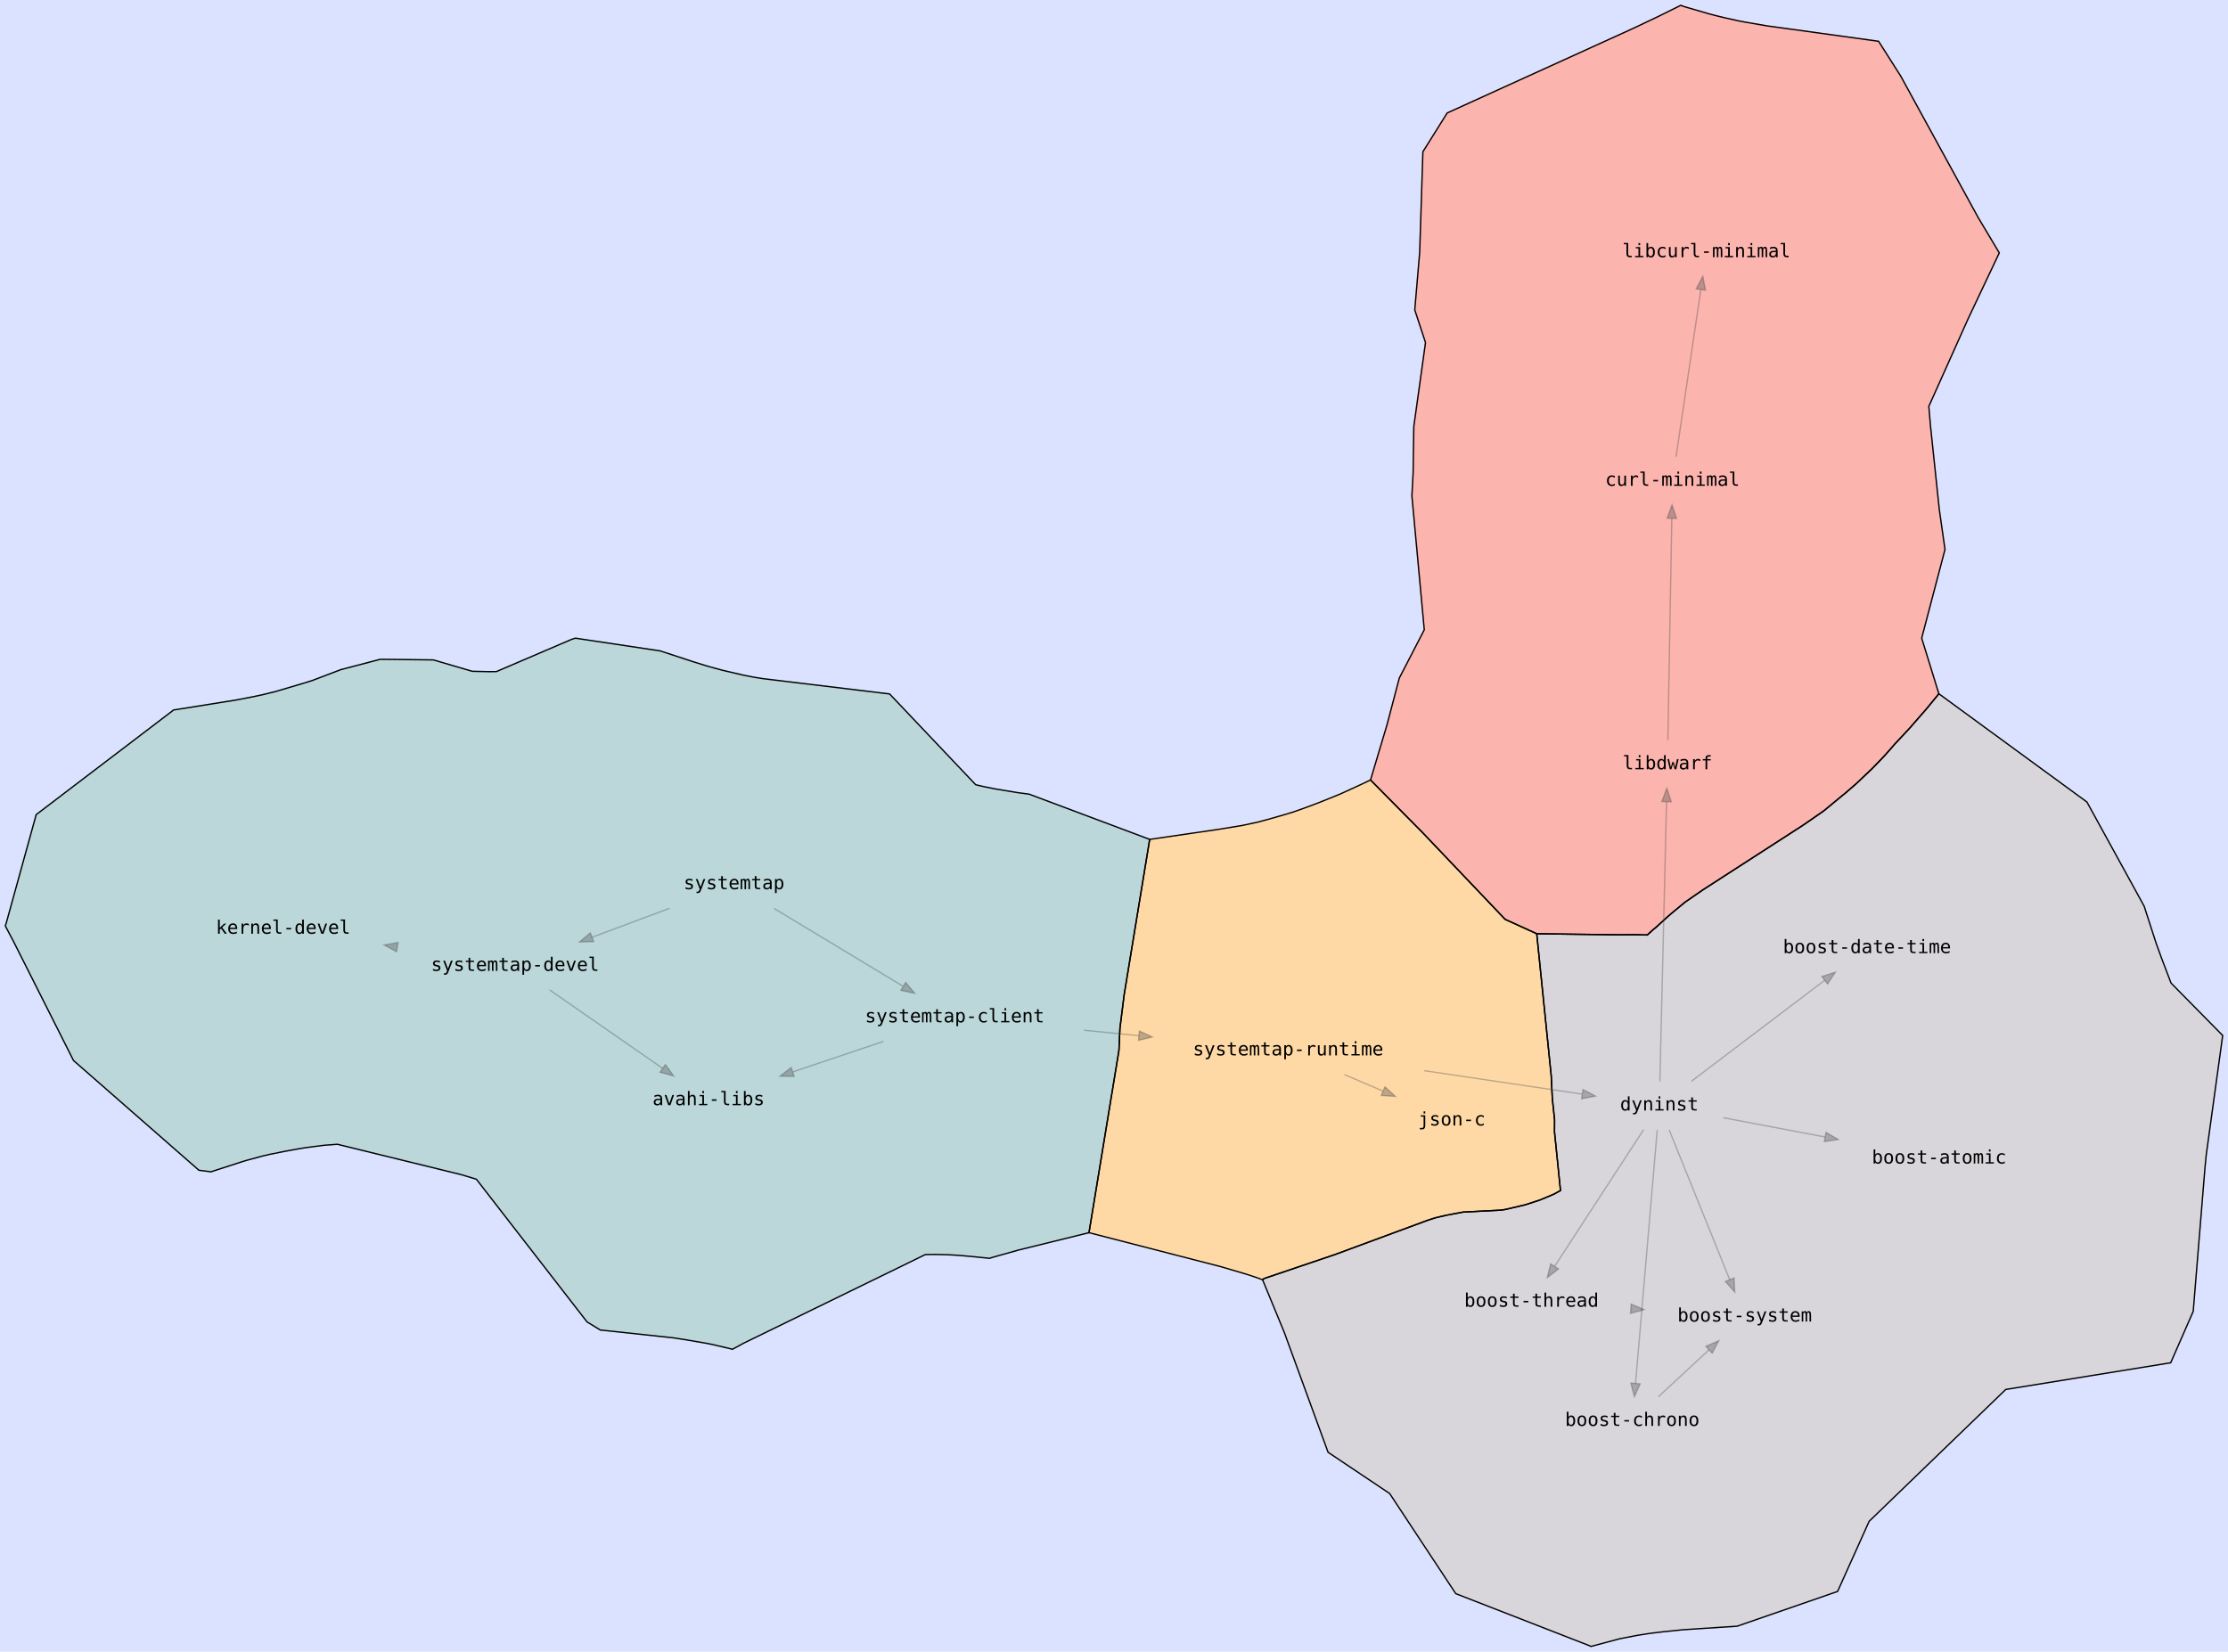
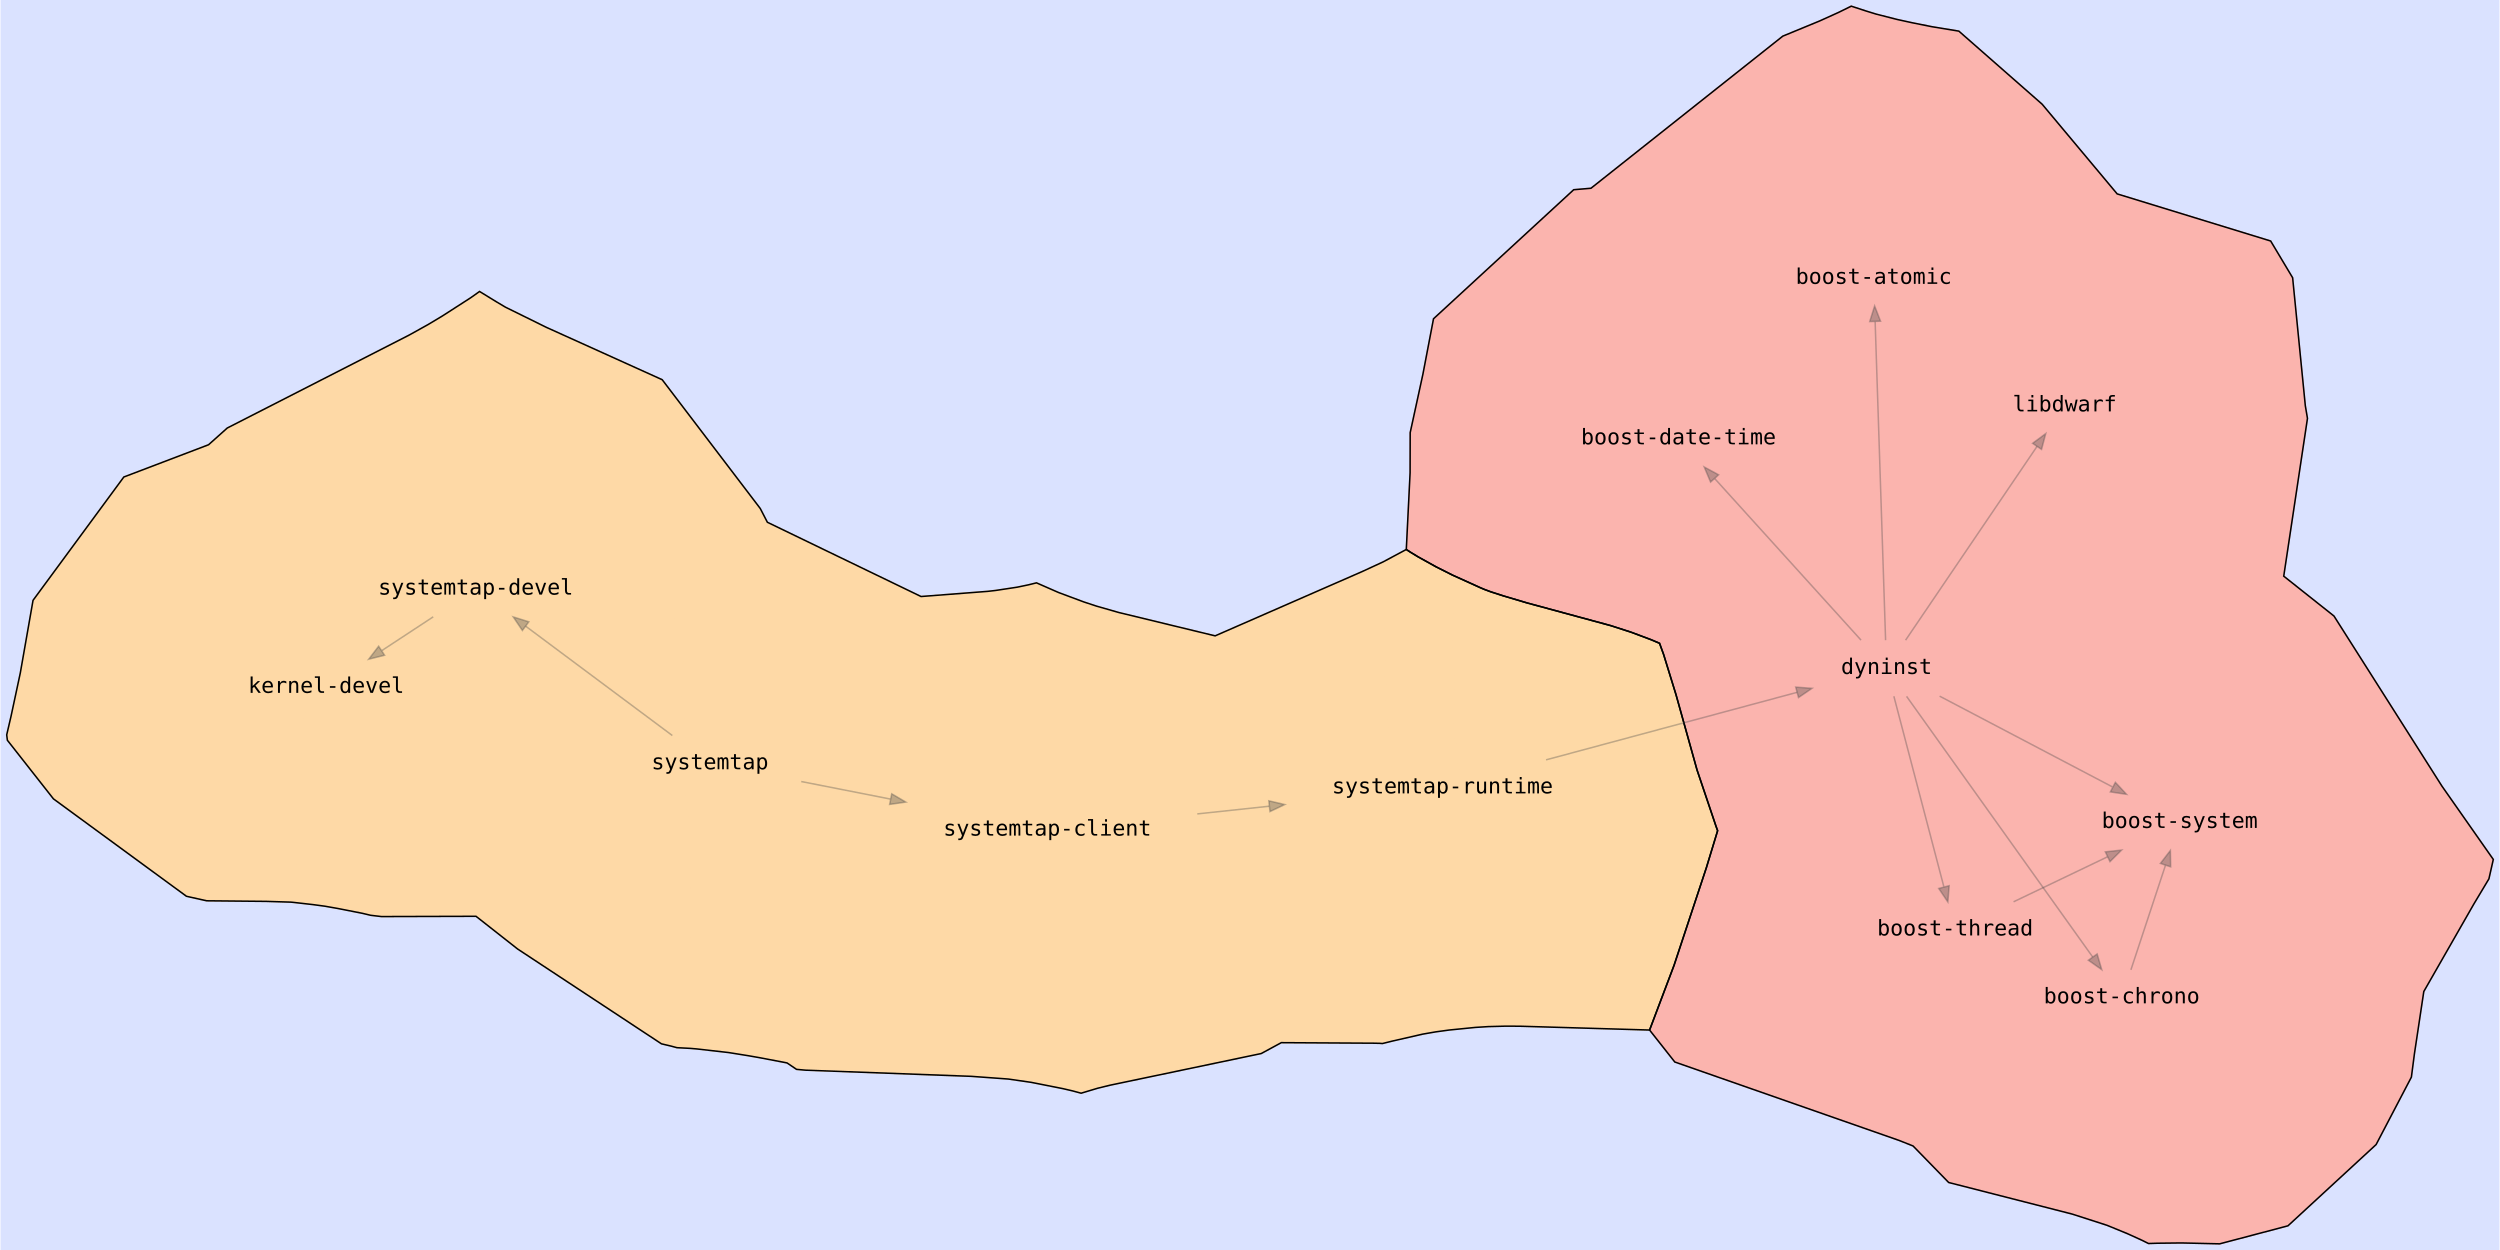
- <svg xmlns="http://www.w3.org/2000/svg" width="1675pt" height="1242pt" viewBox="0.00 0.00 1675.36 1242.24">
-   <g id="graph0" class="graph" transform="scale(1 1) rotate(0) translate(137.53 1086.692)">
-     <polygon fill="#dae2ff" stroke="transparent" points="-137.53,155.546 -137.53,-1086.692 1537.832,-1086.692 1537.832,155.546 -137.53,155.546" />
-     <polygon fill="#d8d6da" stroke="#d8d6da" points="1495.002,-347.349 1488.074,-365.507 1483.697,-377.591 1474.782,-405.177 1431.744,-483.519 1320.41,-564.924 1310.95,-553.385 1298.013,-538.578 1296.249,-412.282 1296.249,-412.282 1298.013,-538.578 1287.013,-526.829 1283.695,-522.974 1279.984,-518.824 1277.402,-516.049 1270.106,-508.517 1258.169,-497.199 1258.307,-419.293 1261.457,-377.175 1266.037,-378.497 1266.037,-378.497 1261.457,-377.175 1258.307,-419.293 1258.169,-497.199 1249.371,-489.606 1247.821,-488.399 1233.776,-476.79 1218.346,-466.112 1142.756,-417.313 1130.104,-408.568 1129.391,-408.045 1119.342,-399.746 1115.64,-396.523 1107.966,-389.489 1105.614,-387.554 1101.149,-383.516 1105.021,-379.038 1108.688,-374.991 1108.021,-311.291 1110.384,-260.028 1115.356,-258.54 1119.33,-254.897 1116.433,-252.424 1116.433,-252.424 1119.33,-254.897 1115.356,-258.54 1110.384,-260.028 1108.021,-311.291 1108.688,-374.991 1105.021,-379.038 1101.149,-383.516 1097.168,-383.57 1092.071,-383.755 1079.23,-383.638 1018.025,-384.453 1028.917,-277.677 1029.744,-260.629 1031.449,-244.361 1031.391,-235.431 1035.888,-191.341 1031.735,-189.035 1031.124,-188.725 1029.623,-188.032 1020.346,-184.167 1009.454,-180.616 1011.544,-112.202 1016.48,-112.202 1016.48,-112.202 1011.544,-112.202 1009.454,-180.616 1009.259,-180.561 994.374,-177.063 990.871,-176.562 976.227,-175.792 975.917,-175.79 962.511,-175.087 949.779,-172.682 941.782,-170.811 935.989,-168.933 866.51,-143.255 812.944,-125.116 812.566,-124.791 811.889,-124.189 828.192,-84.631 861.119,5.508 861.249,5.62 907.428,36.554 971.942,-18 1029.487,-18 1031.96,-18.316 1031.96,-18.316 1029.487,-18 971.942,-18 907.428,36.554 957.145,111.861 1057.274,150.847 1058.831,151.546 1080.544,145.759 1093.728,143.212 1103.279,141.715 1113.136,140.53 1128.416,138.972 1125.075,59.411 1125.075,59.411 1128.416,138.972 1168.717,136.342 1244.257,110.206 1267.998,57.427 1370.701,-41.709 1494.736,-61.781 1511.678,-100.44 1520.561,-209.013 1521.512,-218.474 1383.789,-218.344 1355.502,-221.602 1350.748,-218 1346.632,-266.934 1344.455,-215.153 1344.33,-215.116 1339.668,-215.116 1338.719,-215.396 1335.049,-215.396 1330.221,-259.634 1328.354,-216.831 1329.72,-215.162 1329.621,-215.045 1329.621,-215.045 1329.72,-215.162 1328.354,-216.831 1323.399,-219.78 1317.885,-219.78 1312.235,-216.38 1311.215,-215.178 1307.911,-215.178 1301.622,-288.712 1300.93,-271.318 1301.907,-214.974 1301.822,-214.948 1301.049,-116.394 1304.443,-113.274 1237.873,-103.237 1209.347,-102.404 1204.527,-98.01 1203.715,-96.46 1198.521,-96.46 1198.237,-96.547 1193.648,-96.547 1191.424,-145.504 1187.056,-96.381 1183.88,-96.381 1183.787,-96.409 1183.577,-96.656 1176.713,-100.99 1171.733,-100.99 1166.481,-97.839 1166.481,-97.839 1171.733,-100.99 1176.713,-100.99 1183.577,-96.656 1183.787,-96.409 1183.88,-96.381 1187.056,-96.381 1191.424,-145.504 1193.648,-96.547 1198.237,-96.547 1198.521,-96.46 1203.715,-96.46 1204.527,-98.01 1209.347,-102.404 1237.873,-103.237 1304.443,-113.274 1301.049,-116.394 1301.822,-214.948 1301.907,-214.974 1300.93,-271.318 1301.622,-288.712 1307.911,-215.178 1311.215,-215.178 1312.235,-216.38 1317.885,-219.78 1323.399,-219.78 1328.354,-216.831 1330.221,-259.634 1335.049,-215.396 1338.719,-215.396 1339.668,-215.116 1344.33,-215.116 1344.455,-215.153 1346.632,-266.934 1350.748,-218 1355.502,-221.602 1383.789,-218.344 1521.512,-218.474 1533.832,-307.928 1495.002,-347.349 1495.002,-347.349" />
-     <polygon fill="#fbb4ae" stroke="#fbb4ae" points="1190.977,-1067.281 1186.885,-941.255 1186.885,-941.255 1190.977,-1067.281 1275.085,-1055.653 1291.749,-1029.45 1350.041,-922.967 1365.846,-896.53 1342.495,-847.142 1312.849,-781.064 1314.096,-766.546 1320.733,-703.561 1325.03,-673.486 1307.495,-606.768 1320.41,-564.924 1310.95,-553.385 1298.013,-538.578 1287.013,-526.829 1283.695,-522.974 1279.984,-518.824 1277.402,-516.049 1270.106,-508.517 1258.169,-497.199 1249.371,-489.606 1247.821,-488.399 1233.776,-476.79 1218.346,-466.112 1142.756,-417.313 1130.104,-408.568 1129.391,-408.045 1119.342,-399.746 1115.64,-396.523 1107.966,-389.489 1105.614,-387.554 1101.149,-383.516 1097.168,-383.57 1092.071,-383.755 1079.23,-383.638 1018.025,-384.453 994.267,-395.267 932.243,-460.448 893.044,-500.09 905.389,-541.422 915.816,-539.907 1092.036,-517.436 1097.358,-511.988 1097.713,-511.988 1098.312,-511.807 1102.125,-511.807 1102.133,-511.81 1107.31,-511.81 1108.906,-513.77 1113.223,-516.269 1113.223,-516.269 1108.906,-513.77 1107.31,-511.81 1102.133,-511.81 1102.125,-511.807 1098.312,-511.807 1097.713,-511.988 1097.358,-511.988 1092.036,-517.436 915.816,-539.907 905.389,-541.422 914.697,-576.77 933.466,-613.04 924.239,-712.903 924.155,-713.653 925.081,-731.122 925.598,-765.933 934.394,-829.051 926.322,-853.609 930.013,-896.96 932.439,-972.576 950.703,-1001.746 1090.963,-1065.539 1108.85,-1074.039 1125.644,-1082.351 1126.307,-1082.692 1127.571,-1082.218 1128.709,-1081.811 1130.377,-1081.299 1148.045,-1076.165 1153.959,-1074.647 1159.726,-1073.264 1169.873,-1071.001 1174.899,-1070.051 1190.977,-1067.281 1190.977,-1067.281" />
-     <polygon fill="#bbd7d9" stroke="#bbd7d9" points="-82.265,-289.121 -127.237,-378.392 -133.53,-390.339 -132.674,-393.06 26.358,-391.258 40.243,-394.567 46.454,-390.236 47.695,-388.369 51.049,-388.369 51.496,-388.234 55.695,-388.234 59.204,-424.503 62.798,-388.257 66.224,-388.257 66.583,-388.68 72.826,-392.55 78.633,-392.55 83.163,-389.973 84.715,-388.164 87.92,-388.164 87.993,-388.186 93.019,-440.159 97.332,-566.209 101.165,-436.306 99.284,-388.113 99.284,-388.113 101.165,-436.306 97.332,-566.209 93.019,-440.159 87.993,-388.186 87.92,-388.164 84.715,-388.164 83.163,-389.973 78.633,-392.55 72.826,-392.55 66.583,-388.68 66.224,-388.257 62.798,-388.257 59.204,-424.503 55.695,-388.234 51.496,-388.234 51.049,-388.369 47.695,-388.369 46.454,-390.236 40.243,-394.567 26.358,-391.258 -132.674,-393.06 -110.325,-474.026 -6.974,-552.736 39.916,-560.217 53.198,-562.789 59.037,-564.019 69.477,-566.571 90.672,-572.839 97.352,-574.927 116.994,-582.398 118.579,-583.028 148.428,-590.851 188.324,-590.402 217.583,-581.83 217.908,-581.819 229.719,-581.571 235.707,-581.596 292.179,-605.799 295.154,-606.741 358.871,-597.18 384.042,-588.917 392.999,-586.144 396.115,-585.239 405.75,-582.619 421.163,-579.009 429.717,-577.33 436.125,-576.314 531.42,-564.79 596.157,-496.51 601.864,-495.174 611.14,-493.321 611.166,-490.527 615.556,-321.69 615.556,-321.69 611.166,-490.527 611.14,-493.321 627.999,-490.529 636.294,-489.44 726.987,-455.413 707.78,-338.516 704.613,-313.244 703.861,-296.66 681.346,-159.624 628.434,-146.582 608.294,-140.919 606.632,-140.337 592.543,-141.77 583.562,-142.54 580.966,-142.721 574.761,-143.055 565.6,-143.257 561.44,-143.216 558.217,-143.133 421.408,-76.388 413.255,-71.932 410.129,-72.718 398.625,-75.427 393.732,-76.421 378.256,-79.073 368.798,-80.541 313.868,-86.418 303.874,-92.536 220.69,-199.816 228.763,-211.264 233.173,-217.034 241.253,-227.181 242.526,-228.711 253.242,-241.03 265.615,-253.319 365.651,-253.217 370.289,-257.558 371.102,-257.821 372.853,-259.194 377.143,-259.194 377.424,-259.109 381.753,-259.109 382.078,-259.013 386.043,-259.013 387.804,-261.129 392.512,-263.833 397.495,-263.833 403.901,-259.856 404.527,-259.11 408.621,-259.11 408.743,-259.146 413.224,-259.146 418.45,-203.529 419.593,-258.942 424.904,-253.494 500.672,-246.196 533.248,-191.57 536.297,-282.229 534.428,-316.15 534.428,-316.15 536.297,-282.229 533.248,-191.57 500.672,-246.196 424.904,-253.494 419.593,-258.942 418.45,-203.529 413.224,-259.146 408.743,-259.146 408.621,-259.11 404.527,-259.11 403.901,-259.856 397.495,-263.833 392.512,-263.833 387.804,-261.129 386.043,-259.013 382.078,-259.013 381.753,-259.109 377.424,-259.109 377.143,-259.194 372.853,-259.194 371.201,-261.882 365.62,-265.669 352.406,-262.214 274.222,-262.175 282.892,-270.945 286.569,-274.425 287.344,-359.579 286.422,-360.406 286.489,-360.519 291.761,-420.491 293.45,-467.96 313.77,-438.323 387.645,-427.163 391.409,-423.299 392.94,-422.692 394.121,-421.7 398.45,-421.7 398.53,-421.676 402.977,-421.676 403.656,-421.472 405.464,-421.472 409.554,-425.236 414.152,-426.574 414.152,-426.574 409.554,-425.236 405.464,-421.472 403.656,-421.472 402.977,-421.676 398.53,-421.676 398.45,-421.7 394.121,-421.7 392.94,-422.692 391.409,-423.299 387.645,-427.163 313.77,-438.323 293.45,-467.96 291.761,-420.491 286.489,-360.519 286.422,-360.406 287.344,-359.579 286.569,-274.425 282.892,-270.945 281.805,-360.211 276.98,-360.211 276.953,-360.203 276.953,-360.203 276.98,-360.211 281.805,-360.211 282.892,-270.945 274.222,-262.175 352.406,-262.214 365.62,-265.669 371.201,-261.882 372.853,-259.194 371.102,-257.821 370.289,-257.558 365.651,-253.217 265.615,-253.319 253.242,-241.03 242.526,-228.711 241.253,-227.181 238.94,-360.063 240.901,-360.063 244.536,-356.828 249.468,-355.38 249.468,-355.38 244.536,-356.828 240.901,-360.063 238.94,-360.063 241.253,-227.181 233.173,-217.034 228.763,-211.264 220.69,-199.816 209.297,-203.275 116.162,-226.121 106.082,-225.35 92.446,-223.583 86.595,-222.618 76.241,-220.726 65.264,-218.526 59.731,-217.223 47.726,-213.971 43.918,-212.806 21.097,-205.413 12.034,-206.585 -82.265,-289.121 -82.265,-289.121" />
-     <polygon fill="#fed9a6" stroke="#fed9a6" points="1035.888,-191.341 1031.391,-235.431 1031.449,-244.361 1029.744,-260.629 1028.917,-277.677 1018.025,-384.453 994.267,-395.267 975.211,-361.486 971.457,-280.076 966.265,-244.291 963.385,-244.291 962.437,-243.135 962.437,-243.135 963.385,-244.291 966.265,-244.291 971.457,-280.076 975.211,-361.486 994.267,-395.267 932.243,-460.448 893.044,-500.09 886.983,-497.202 871.481,-490.08 870.382,-489.595 859.129,-485.011 850.013,-481.456 843.74,-479.12 835.04,-476.033 827.586,-473.779 815.422,-470.311 808.344,-468.417 796.461,-465.86 777.641,-462.79 726.987,-455.413 707.78,-338.516 704.613,-313.244 703.861,-296.66 681.346,-159.624 780.735,-133.994 783.815,-234.28 783.815,-234.28 780.735,-133.994 800.229,-128.233 807.533,-125.804 811.705,-124.261 811.889,-124.189 812.566,-124.791 812.944,-125.116 866.51,-143.255 935.989,-168.933 941.782,-170.811 949.779,-172.682 962.511,-175.087 975.917,-175.79 976.227,-175.792 990.871,-176.562 994.374,-177.063 1009.259,-180.561 1009.454,-180.616 1020.346,-184.167 1029.623,-188.032 1031.124,-188.725 1031.735,-189.035 1035.888,-191.341 1035.888,-191.341" />
-     <polyline fill="none" stroke="#000000" points="1103.279,141.715 1113.136,140.53 1128.416,138.972 1168.717,136.342 1244.257,110.206 1267.998,57.427 1370.701,-41.709 1494.736,-61.781 1511.678,-100.44 1520.561,-209.013 1521.512,-218.474 1533.832,-307.928 1495.002,-347.349 1488.074,-365.507 1483.697,-377.591 1474.782,-405.177 1431.744,-483.519 1320.41,-564.924 1310.95,-553.385 1298.013,-538.578 1287.013,-526.829 1283.695,-522.974 1279.984,-518.824 1277.402,-516.049 1270.106,-508.517 1258.169,-497.199 1249.371,-489.606 1247.821,-488.399 1233.776,-476.79 1218.346,-466.112 1142.756,-417.313 1130.104,-408.568 1129.391,-408.045 1119.342,-399.746 1115.64,-396.523 1107.966,-389.489 1105.614,-387.554 1101.149,-383.516 1097.168,-383.57 1092.071,-383.755 1079.23,-383.638 1018.025,-384.453 1028.917,-277.677 1029.744,-260.629 1031.449,-244.361 1031.391,-235.431 1035.888,-191.341 1031.735,-189.035 1031.124,-188.725 1029.623,-188.032 1020.346,-184.167 1009.454,-180.616 1009.259,-180.561 994.374,-177.063 990.871,-176.562 976.227,-175.792 975.917,-175.79 962.511,-175.087 949.779,-172.682 941.782,-170.811 935.989,-168.933 866.51,-143.255 812.944,-125.116 812.566,-124.791 811.889,-124.189 828.192,-84.631 861.119,5.508 861.249,5.62 907.428,36.554 957.145,111.861 1057.274,150.847 1058.831,151.546 1080.544,145.759 1093.728,143.212 1103.279,141.715 " />
-     <polyline fill="none" stroke="#000000" points="934.394,-829.051 925.598,-765.933 925.081,-731.122 924.155,-713.653 924.239,-712.903 933.466,-613.04 914.697,-576.77 905.389,-541.422 893.044,-500.09 932.243,-460.448 994.267,-395.267 1018.025,-384.453 1079.23,-383.638 1092.071,-383.755 1097.168,-383.57 1101.149,-383.516 1105.614,-387.554 1107.966,-389.489 1115.64,-396.523 1119.342,-399.746 1129.391,-408.045 1130.104,-408.568 1142.756,-417.313 1218.346,-466.112 1233.776,-476.79 1247.821,-488.399 1249.371,-489.606 1258.169,-497.199 1270.106,-508.517 1277.402,-516.049 1279.984,-518.824 1283.695,-522.974 1287.013,-526.829 1298.013,-538.578 1310.95,-553.385 1320.41,-564.924 1307.495,-606.768 1325.03,-673.486 1320.733,-703.561 1314.096,-766.546 1312.849,-781.064 1342.495,-847.142 1365.846,-896.53 1350.041,-922.967 1291.749,-1029.45 1275.085,-1055.653 1190.977,-1067.281 1174.899,-1070.051 1169.873,-1071.001 1159.726,-1073.264 1153.959,-1074.647 1148.045,-1076.165 1130.377,-1081.299 1128.709,-1081.811 1127.571,-1082.218 1126.307,-1082.692 1125.644,-1082.351 1108.85,-1074.039 1090.963,-1065.539 950.703,-1001.746 932.439,-972.576 930.013,-896.96 926.322,-853.609 934.394,-829.051 " />
-     <polyline fill="none" stroke="#000000" points="583.562,-142.54 580.966,-142.721 574.761,-143.055 565.6,-143.257 561.44,-143.216 558.217,-143.133 421.408,-76.388 413.255,-71.932 410.129,-72.718 398.625,-75.427 393.732,-76.421 378.256,-79.073 368.798,-80.541 313.868,-86.418 303.874,-92.536 220.69,-199.816 209.297,-203.275 116.162,-226.121 106.082,-225.35 92.446,-223.583 86.595,-222.618 76.241,-220.726 65.264,-218.526 59.731,-217.223 47.726,-213.971 43.918,-212.806 21.097,-205.413 12.034,-206.585 -82.265,-289.121 -127.237,-378.392 -133.53,-390.339 -132.674,-393.06 -110.325,-474.026 -6.974,-552.736 39.916,-560.217 53.198,-562.789 59.037,-564.019 69.477,-566.571 90.672,-572.839 97.352,-574.927 116.994,-582.398 118.579,-583.028 148.428,-590.851 188.324,-590.402 217.583,-581.83 217.908,-581.819 229.719,-581.571 235.707,-581.596 292.179,-605.799 295.154,-606.741 358.871,-597.18 384.042,-588.917 392.999,-586.144 396.115,-585.239 405.75,-582.619 421.163,-579.009 429.717,-577.33 436.125,-576.314 531.42,-564.79 596.157,-496.51 601.864,-495.174 611.14,-493.321 627.999,-490.529 636.294,-489.44 726.987,-455.413 707.78,-338.516 704.613,-313.244 703.861,-296.66 681.346,-159.624 628.434,-146.582 608.294,-140.919 606.632,-140.337 592.543,-141.77 583.562,-142.54 " />
-     <polyline fill="none" stroke="#000000" points="815.422,-470.311 808.344,-468.417 796.461,-465.86 777.641,-462.79 726.987,-455.413 707.78,-338.516 704.613,-313.244 703.861,-296.66 681.346,-159.624 780.735,-133.994 800.229,-128.233 807.533,-125.804 811.705,-124.261 811.889,-124.189 812.566,-124.791 812.944,-125.116 866.51,-143.255 935.989,-168.933 941.782,-170.811 949.779,-172.682 962.511,-175.087 975.917,-175.79 976.227,-175.792 990.871,-176.562 994.374,-177.063 1009.259,-180.561 1009.454,-180.616 1020.346,-184.167 1029.623,-188.032 1031.124,-188.725 1031.735,-189.035 1035.888,-191.341 1031.391,-235.431 1031.449,-244.361 1029.744,-260.629 1028.917,-277.677 1018.025,-384.453 994.267,-395.267 932.243,-460.448 893.044,-500.09 886.983,-497.202 871.481,-490.08 870.382,-489.595 859.129,-485.011 850.013,-481.456 843.74,-479.12 835.04,-476.033 827.586,-473.779 815.422,-470.311 " />
+ <svg xmlns="http://www.w3.org/2000/svg" width="1620pt" height="810pt" viewBox="0.00 0.00 1620.27 810.48">
+   <g id="graph0" class="graph" transform="scale(1 1) rotate(0) translate(135.7421 664.8577)">
+     <polygon fill="#dae2ff" stroke="transparent" points="-135.742,145.625 -135.742,-664.858 1484.529,-664.858 1484.529,145.625 -135.742,145.625" />
+     <polygon fill="#fbb4ae" stroke="#fbb4ae" points="921.421,-254.968 908.217,-259.236 854.043,-273.93 838.692,-278.497 830.528,-281.134 826.273,-282.726 823.688,-283.827 805.571,-292.029 794.998,-297.358 783.845,-303.552 783.072,-304.001 778.371,-306.851 775.739,-308.585 778.2,-358.323 778.264,-384.348 786.515,-422.27 909.769,-385.292 911.441,-383.43 913.69,-382.844 917.416,-405.621 921.559,-380.917 924.709,-380.917 928.558,-424.837 929.437,-500.951 937.405,-492.279 948.418,-480.905 946.325,-435.421 946.955,-383.649 952.297,-385.279 957.28,-383.772 960.197,-434.013 960.139,-470.277 967.174,-464.116 969.121,-425.927 968.096,-380.303 968.096,-380.303 969.121,-425.927 967.174,-464.116 979.505,-454.788 979.505,-454.788 967.174,-464.116 960.139,-470.277 960.197,-434.013 957.28,-383.772 952.297,-385.279 946.955,-383.649 946.325,-435.421 948.418,-480.905 937.405,-492.279 929.437,-500.951 928.558,-424.837 924.709,-380.917 921.559,-380.917 917.416,-405.621 913.69,-382.844 911.441,-383.43 909.769,-385.292 786.515,-422.27 793.387,-458.179 884.272,-541.843 895.477,-542.796 1019.852,-641.425 1043.67,-651.231 1056.027,-656.819 1064.14,-660.816 1064.221,-660.858 1073.424,-657.853 1070.592,-485.902 1075.867,-488.982 1081.611,-488.982 1081.611,-488.982 1075.867,-488.982 1070.592,-485.902 1073.424,-657.853 1080.424,-655.694 1093.979,-652.243 1103.698,-650.118 1102.994,-484.491 1103.121,-484.455 1106.466,-484.455 1108.136,-481.95 1113.673,-478.11 1126.722,-480.377 1179.452,-474.097 1174.681,-469.315 1174.681,-469.315 1179.452,-474.097 1186.643,-480.039 1194.355,-486.935 1194.378,-475.424 1200.273,-406.38 1205.137,-406.38 1210.653,-403.054 1211.822,-401.642 1211.394,-401.144 1204.736,-397.064 1200.252,-397.064 1200.252,-397.064 1204.736,-397.064 1211.394,-401.144 1211.822,-401.642 1210.653,-403.054 1205.137,-406.38 1200.273,-406.38 1194.378,-475.424 1194.355,-486.935 1186.643,-480.039 1179.452,-474.097 1126.722,-480.377 1113.673,-478.11 1108.136,-481.95 1106.466,-484.455 1107.861,-485.551 1113.872,-573.2 1113.802,-489.698 1218.011,-514.52 1224.67,-522.761 1224.481,-479.658 1224.481,-479.658 1224.67,-522.761 1218.011,-514.52 1113.802,-489.698 1113.872,-573.2 1107.861,-485.551 1106.466,-484.455 1103.121,-484.455 1102.994,-484.491 1103.698,-650.118 1116.454,-647.558 1133.993,-644.672 1188.011,-597.279 1236.646,-539.135 1336.178,-508.584 1350.414,-484.774 1358.64,-401.81 1360.037,-393.593 1344.646,-291.28 1377.224,-265.429 1447.259,-155.09 1480.529,-107.608 1477.685,-95.033 1467.864,-78.626 1435.459,-21.978 1401.74,-33.371 1316.246,-66.951 1301.589,-71.904 1301.987,-79.854 1301.987,-79.854 1301.589,-71.904 1300.315,-72.189 1295.305,-131.44 1290.476,-131.44 1289.857,-131.624 1286.68,-131.624 1286.587,-131.652 1286.377,-131.899 1279.513,-136.233 1274.533,-136.233 1269.281,-133.082 1267.779,-204.505 1263.18,-131.986 1258.868,-131.986 1251.373,-259.471 1251.264,-267.616 1242.499,-267.084 1242.189,-138.297 1242.189,-138.297 1242.499,-267.084 1251.264,-267.616 1251.373,-259.471 1258.868,-131.986 1263.18,-131.986 1267.779,-204.505 1269.281,-133.082 1274.533,-136.233 1279.513,-136.233 1286.377,-131.899 1286.587,-131.652 1286.68,-131.624 1289.857,-131.624 1290.476,-131.44 1295.305,-131.44 1300.315,-72.189 1301.589,-71.904 1316.246,-66.951 1401.74,-33.371 1435.459,-21.978 1429.403,18.27 1427.414,33.536 1404.54,77.257 1347.391,129.937 1303.107,141.625 1278.202,141.042 1262.832,141.234 1256.956,141.414 1253.021,139.448 1243.511,135.123 1230.096,129.617 1207.757,122.416 1207.009,122.209 1127.403,101.855 1104.319,78.178 1106.169,74.059 1119.316,46.381 1131.944,24.567 1138.438,14.956 1147.846,2.159 1153.963,-4.653 1161.212,-11.87 1161.212,-11.87 1153.963,-4.653 1147.846,2.159 1138.438,14.956 1131.944,24.567 1119.316,46.381 1106.169,74.059 1104.319,78.178 1095.392,74.628 949.832,23.733 933.477,3.001 949.341,-38.958 970.297,-102.25 1096.798,-66.963 1098.97,-64.514 1101.016,-63.808 1106.902,-107.088 1107.48,-61.613 1112.035,-61.613 1112.835,-61.858 1117.696,-61.858 1119.076,-62.288 1122.5,-62.288 1123.111,-63.001 1129.044,-66.566 1133.98,-66.566 1140.048,-62.828 1140.84,-61.879 1139.822,-60.692 1134.535,-57.577 1134.535,-57.577 1139.822,-60.692 1140.84,-61.879 1144.314,-61.879 1144.314,-61.879 1140.84,-61.879 1140.048,-62.828 1133.98,-66.566 1129.044,-66.566 1123.111,-63.001 1122.5,-62.288 1119.076,-62.288 1117.696,-61.858 1112.835,-61.858 1112.035,-61.613 1107.48,-61.613 1106.902,-107.088 1101.016,-63.808 1098.97,-64.514 1096.798,-66.963 970.297,-102.25 977.597,-126.247 976.492,-129.286 964.24,-165.635 950.638,-214.344 942.551,-240.573 1032.444,-236.076 1065.497,-237.671 1071.633,-232.076 1071.852,-231.692 1076.3,-231.692 1077.676,-231.271 1077.896,-231.271 1081.54,-234.575 1087.415,-236.391 1091.961,-235.051 1095.913,-231.357 1092.734,-228.52 1092.734,-228.52 1095.913,-231.357 1091.961,-235.051 1087.415,-236.391 1081.54,-234.575 1077.896,-231.271 1077.676,-231.271 1076.3,-231.692 1071.852,-231.692 1071.633,-232.076 1065.497,-237.671 1032.444,-236.076 942.551,-240.573 939.937,-247.759 934.726,-249.98 921.421,-254.968 921.421,-254.968" />
+     <polygon fill="#fed9a6" stroke="#fed9a6" points="-122.924,-228.502 -128.928,-200.463 -131.742,-188.39 -131.301,-184.886 -101.451,-146.899 -15.186,-83.719 -2.104,-80.802 36.56,-80.419 52.175,-79.94 52.598,-79.918 52.641,-79.915 54.133,-79.776 62.461,-219.037 66.213,-219.037 68.085,-221.335 72.297,-223.758 78.178,-223.758 77.094,-276.502 76.861,-276.727 61.765,-292.983 60.703,-294.459 103.82,-288.886 103.82,-288.886 60.703,-294.459 61.765,-292.983 76.861,-276.727 77.094,-276.502 78.178,-223.758 72.297,-223.758 68.085,-221.335 66.213,-219.037 62.461,-219.037 54.133,-79.776 66.858,-78.329 74.511,-77.3 82.888,-75.826 98.843,-72.685 103.813,-71.503 104.099,-71.418 111.221,-70.572 172.554,-70.745 199.517,-49.543 292.788,11.939 299.112,13.438 299.291,-19.867 299.291,-19.867 299.112,13.438 302.825,14.44 311.449,14.892 310.96,-117.057 307.539,-169.658 308.573,-169.974 306.252,-213.967 307.554,-268.712 291.805,-255.063 214.562,-192.757 213.931,-217.41 213.931,-217.41 214.562,-192.757 291.805,-255.063 307.554,-268.712 306.252,-213.967 308.573,-169.974 313.612,-169.974 314.003,-169.857 315.058,-169.857 318.817,-173.148 324.43,-174.794 329.267,-173.412 333.142,-169.968 333.142,-169.968 329.267,-173.412 324.43,-174.794 318.817,-173.148 315.058,-169.857 314.003,-169.857 313.612,-169.974 308.573,-169.974 307.539,-169.658 310.96,-117.057 311.449,14.892 315.332,15.215 315.826,15.264 336.332,17.603 349.2,19.664 356.486,20.943 374.199,24.324 380.362,28.493 386.189,29.026 493.723,33.024 517.392,34.752 517.949,34.813 532.499,36.914 553.077,40.994 559.389,42.469 564.896,43.954 575.559,40.753 583.528,38.796 681.68,18.241 694.701,11.183 754.913,11.538 758.459,11.62 760.265,11.755 766.838,10.128 786.322,5.663 794.848,4.184 803.58,2.99 820.462,1.304 828.88,.775 839.609,.496 842.664,.474 850.504,.56 933.477,3.001 949.341,-38.958 970.297,-102.25 977.597,-126.247 976.492,-129.286 964.24,-165.635 950.638,-214.344 942.551,-240.573 939.937,-247.759 934.726,-249.98 921.421,-254.968 908.217,-259.236 854.043,-273.93 838.692,-278.497 830.528,-281.134 826.273,-282.726 823.688,-283.827 805.571,-292.029 806.896,-191.54 810.941,-154.149 810.354,-153.977 808.299,-153.977 804.615,-150.745 799.51,-149.248 799.51,-149.248 804.615,-150.745 808.299,-153.977 810.354,-153.977 810.941,-154.149 806.896,-191.54 805.571,-292.029 794.998,-297.358 783.845,-303.552 783.072,-304.001 778.371,-306.851 775.739,-308.585 760.67,-300.523 760.932,-262.452 763.133,-197.625 767.982,-154.17 767.971,-154.167 767.971,-154.167 767.982,-154.17 763.133,-197.625 760.932,-262.452 760.67,-300.523 747.091,-294.251 651.783,-252.583 589.339,-267.715 575.021,-271.81 566.701,-274.55 550.271,-280.677 535.957,-286.945 531.009,-285.729 530.185,-285.542 523.572,-284.166 523.179,-284.1 509.512,-282.022 504.427,-281.439 461.109,-278.084 361.48,-326.222 356.849,-335.155 293.275,-418.651 218.161,-452.611 191.707,-465.651 185.899,-469.094 174.848,-475.87 169.049,-471.761 150.692,-459.948 141.407,-454.384 129.123,-447.563 11.266,-387.336 -.857,-376.495 -55.796,-355.584 -114.662,-275.618 -122.924,-228.502 -122.924,-228.502" />
+     <polyline fill="none" stroke="#000000" points="1253.021,139.448 1256.956,141.414 1262.832,141.234 1278.202,141.042 1303.107,141.625 1347.391,129.937 1404.54,77.257 1427.414,33.536 1429.403,18.27 1435.459,-21.978 1467.864,-78.626 1477.685,-95.033 1480.529,-107.608 1447.259,-155.09 1377.224,-265.429 1344.646,-291.28 1360.037,-393.593 1358.64,-401.81 1350.414,-484.774 1336.178,-508.584 1236.646,-539.135 1188.011,-597.279 1133.993,-644.672 1116.454,-647.558 1103.698,-650.118 1093.979,-652.243 1080.424,-655.694 1073.424,-657.853 1064.221,-660.858 1064.14,-660.816 1056.027,-656.819 1043.67,-651.231 1019.852,-641.425 895.477,-542.796 884.272,-541.843 793.387,-458.179 786.515,-422.27 778.264,-384.348 778.2,-358.323 775.739,-308.585 778.371,-306.851 783.072,-304.001 783.845,-303.552 794.998,-297.358 805.571,-292.029 823.688,-283.827 826.273,-282.726 830.528,-281.134 838.692,-278.497 854.043,-273.93 908.217,-259.236 921.421,-254.968 934.726,-249.98 939.937,-247.759 942.551,-240.573 950.638,-214.344 964.24,-165.635 976.492,-129.286 977.597,-126.247 970.297,-102.25 949.341,-38.958 933.477,3.001 949.832,23.733 1095.392,74.628 1104.319,78.178 1127.403,101.855 1207.009,122.209 1207.757,122.416 1230.096,129.617 1243.511,135.123 1253.021,139.448 " />
+     <polyline fill="none" stroke="#000000" points="530.185,-285.542 531.009,-285.729 535.957,-286.945 550.271,-280.677 566.701,-274.55 575.021,-271.81 589.339,-267.715 651.783,-252.583 747.091,-294.251 760.67,-300.523 775.739,-308.585 778.371,-306.851 783.072,-304.001 783.845,-303.552 794.998,-297.358 805.571,-292.029 823.688,-283.827 826.273,-282.726 830.528,-281.134 838.692,-278.497 854.043,-273.93 908.217,-259.236 921.421,-254.968 934.726,-249.98 939.937,-247.759 942.551,-240.573 950.638,-214.344 964.24,-165.635 976.492,-129.286 977.597,-126.247 970.297,-102.25 949.341,-38.958 933.477,3.001 850.504,.56 842.664,.474 839.609,.496 828.88,.775 820.462,1.304 803.58,2.99 794.848,4.184 786.322,5.663 766.838,10.128 760.265,11.755 758.459,11.62 754.913,11.538 694.701,11.183 681.68,18.241 583.528,38.796 575.559,40.753 564.896,43.954 559.389,42.469 553.077,40.994 532.499,36.914 517.949,34.813 517.392,34.752 493.723,33.024 386.189,29.026 380.362,28.493 374.199,24.324 356.486,20.943 349.2,19.664 336.332,17.603 315.826,15.264 315.332,15.215 311.449,14.892 302.825,14.44 299.112,13.438 292.788,11.939 199.517,-49.543 172.554,-70.745 111.221,-70.572 104.099,-71.418 103.813,-71.503 98.843,-72.685 82.888,-75.826 74.511,-77.3 66.858,-78.329 54.133,-79.776 52.641,-79.915 52.598,-79.918 52.175,-79.94 36.56,-80.419 -2.104,-80.802 -15.186,-83.719 -101.451,-146.899 -131.301,-184.886 -131.742,-188.39 -128.928,-200.463 -122.924,-228.502 -114.662,-275.618 -55.796,-355.584 -.857,-376.495 11.266,-387.336 129.123,-447.563 141.407,-454.384 150.692,-459.948 169.049,-471.761 174.848,-475.87 185.899,-469.094 191.707,-465.651 218.161,-452.611 293.275,-418.651 356.849,-335.155 361.48,-326.222 461.109,-278.084 504.427,-281.439 509.512,-282.022 523.179,-284.1 523.572,-284.166 530.185,-285.542 " />
    <g id="edge1" class="edge">
-       <path fill="none" stroke="#444444" stroke-opacity="0.333" d="M1109.498,-36.204C1120.803,-46.704 1135.18,-60.058 1147.528,-71.527" />
-       <polygon fill="#444444" fill-opacity="0.333" stroke="#444444" stroke-opacity="0.333" points="1145.199,-74.141 1154.908,-78.382 1149.963,-69.012 1145.199,-74.141" />
+       <path fill="none" stroke="#444444" stroke-opacity="0.333" d="M1245.558,-36.021C1251.573,-54.214 1260.947,-82.569 1267.933,-103.7" />
+       <polygon fill="#444444" fill-opacity="0.333" stroke="#444444" stroke-opacity="0.333" points="1264.683,-105.021 1271.146,-113.417 1271.33,-102.824 1264.683,-105.021" />
    </g>
    <g id="edge2" class="edge">
-       <path fill="none" stroke="#444444" stroke-opacity="0.333" d="M1090.025,-102.358C1090.116,-102.351 1090.207,-102.345 1090.298,-102.338" />
-       <polygon fill="#444444" fill-opacity="0.333" stroke="#444444" stroke-opacity="0.333" points="1089.039,-105.935 1098.772,-101.749 1088.553,-98.951 1089.039,-105.935" />
+       <path fill="none" stroke="#444444" stroke-opacity="0.333" d="M1169.475,-80.142C1188.096,-89.059 1210.712,-99.89 1230.406,-109.321" />
+       <polygon fill="#444444" fill-opacity="0.333" stroke="#444444" stroke-opacity="0.333" points="1228.984,-112.521 1239.515,-113.683 1232.008,-106.207 1228.984,-112.521" />
    </g>
    <g id="edge3" class="edge">
-       <path fill="none" stroke="#444444" stroke-opacity="0.333" d="M1122.781,-743.131C1127.219,-773.051 1136.127,-833.1 1141.405,-868.678" />
-       <polygon fill="#444444" fill-opacity="0.333" stroke="#444444" stroke-opacity="0.333" points="1137.987,-869.495 1142.917,-878.873 1144.912,-868.467 1137.987,-869.495" />
+       <path fill="none" stroke="#444444" stroke-opacity="0.333" d="M1100.102,-213.352C1127.113,-175.526 1189.39,-88.314 1220.783,-44.351" />
+       <polygon fill="#444444" fill-opacity="0.333" stroke="#444444" stroke-opacity="0.333" points="1223.668,-46.334 1226.631,-36.162 1217.971,-42.266 1223.668,-46.334" />
    </g>
    <g id="edge4" class="edge">
-       <path fill="none" stroke="#444444" stroke-opacity="0.333" d="M1108.641,-237C1105.12,-195.862 1096.536,-95.543 1092.319,-46.263" />
-       <polygon fill="#444444" fill-opacity="0.333" stroke="#444444" stroke-opacity="0.333" points="1095.804,-45.948 1091.465,-36.282 1088.83,-46.544 1095.804,-45.948" />
+       <path fill="none" stroke="#444444" stroke-opacity="0.333" d="M1121.526,-213.482C1152.92,-196.995 1199.457,-172.556 1233.471,-154.694" />
+       <polygon fill="#444444" fill-opacity="0.333" stroke="#444444" stroke-opacity="0.333" points="1235.484,-157.59 1242.71,-149.842 1232.229,-151.393 1235.484,-157.59" />
    </g>
    <g id="edge5" class="edge">
-       <path fill="none" stroke="#444444" stroke-opacity="0.333" d="M1117.565,-237.011C1128.728,-209.41 1150.018,-156.771 1163.135,-124.339" />
-       <polygon fill="#444444" fill-opacity="0.333" stroke="#444444" stroke-opacity="0.333" points="1166.419,-125.555 1166.924,-114.972 1159.929,-122.93 1166.419,-125.555" />
+       <path fill="none" stroke="#444444" stroke-opacity="0.333" d="M1091.862,-213.415C1099.624,-183.839 1115.057,-125.037 1124.239,-90.053" />
+       <polygon fill="#444444" fill-opacity="0.333" stroke="#444444" stroke-opacity="0.333" points="1127.719,-90.58 1126.872,-80.019 1120.948,-88.803 1127.719,-90.58" />
    </g>
    <g id="edge6" class="edge">
-       <path fill="none" stroke="#444444" stroke-opacity="0.333" d="M1098.416,-237.124C1081.701,-211.455 1050.988,-164.288 1031.604,-134.521" />
-       <polygon fill="#444444" fill-opacity="0.333" stroke="#444444" stroke-opacity="0.333" points="1034.37,-132.354 1025.98,-125.884 1028.504,-136.174 1034.37,-132.354" />
+       <path fill="none" stroke="#444444" stroke-opacity="0.333" d="M1086.503,-249.751C1085.073,-293.324 1081.444,-403.921 1079.727,-456.247" />
+       <polygon fill="#444444" fill-opacity="0.333" stroke="#444444" stroke-opacity="0.333" points="1076.221,-456.374 1079.391,-466.483 1083.218,-456.603 1076.221,-456.374" />
    </g>
    <g id="edge7" class="edge">
-       <path fill="none" stroke="#444444" stroke-opacity="0.333" d="M1158.206,-246.116C1180.898,-241.813 1208.691,-236.542 1234.827,-231.586" />
-       <polygon fill="#444444" fill-opacity="0.333" stroke="#444444" stroke-opacity="0.333" points="1235.575,-235.006 1244.748,-229.704 1234.271,-228.129 1235.575,-235.006" />
+       <path fill="none" stroke="#444444" stroke-opacity="0.333" d="M1070.563,-249.819C1046.803,-276.055 1002.888,-324.546 975.757,-354.503" />
+       <polygon fill="#444444" fill-opacity="0.333" stroke="#444444" stroke-opacity="0.333" points="973.03,-352.3 968.912,-362.061 978.219,-356.999 973.03,-352.3" />
    </g>
    <g id="edge8" class="edge">
-       <path fill="none" stroke="#444444" stroke-opacity="0.333" d="M1134.264,-273.454C1161.172,-293.844 1204.867,-326.954 1234.581,-349.469" />
-       <polygon fill="#444444" fill-opacity="0.333" stroke="#444444" stroke-opacity="0.333" points="1232.481,-352.269 1242.565,-355.519 1236.709,-346.69 1232.481,-352.269" />
+       <path fill="none" stroke="#444444" stroke-opacity="0.333" d="M1099.46,-249.78C1119.954,-279.988 1161.049,-340.563 1184.711,-375.442" />
+       <polygon fill="#444444" fill-opacity="0.333" stroke="#444444" stroke-opacity="0.333" points="1181.818,-377.411 1190.328,-383.721 1187.611,-373.481 1181.818,-377.411" />
    </g>
    <g id="edge9" class="edge">
-       <path fill="none" stroke="#444444" stroke-opacity="0.333" d="M1110.629,-273.264C1111.677,-317.343 1114.373,-430.756 1115.633,-483.755" />
-       <polygon fill="#444444" fill-opacity="0.333" stroke="#444444" stroke-opacity="0.333" points="1112.135,-483.892 1115.871,-493.806 1119.133,-483.725 1112.135,-483.892" />
+       <path fill="none" stroke="#444444" stroke-opacity="0.333" d="M640.215,-137.14C655.428,-138.766 671.26,-140.458 686.78,-142.116" />
+       <polygon fill="#444444" fill-opacity="0.333" stroke="#444444" stroke-opacity="0.333" points="686.608,-145.618 696.923,-143.2 687.352,-138.657 686.608,-145.618" />
    </g>
    <g id="edge10" class="edge">
-       <path fill="none" stroke="#444444" stroke-opacity="0.333" d="M1116.624,-530.01C1117.287,-567.226 1118.804,-652.325 1119.596,-696.802" />
-       <polygon fill="#444444" fill-opacity="0.333" stroke="#444444" stroke-opacity="0.333" points="1116.099,-696.99 1119.777,-706.926 1123.098,-696.865 1116.099,-696.99" />
+       <path fill="none" stroke="#444444" stroke-opacity="0.333" d="M866.344,-172.186C915.671,-185.453 982.018,-203.297 1029.061,-215.95" />
+       <polygon fill="#444444" fill-opacity="0.333" stroke="#444444" stroke-opacity="0.333" points="1028.227,-219.35 1038.793,-218.568 1030.045,-212.59 1028.227,-219.35" />
    </g>
    <g id="edge11" class="edge">
-       <path fill="none" stroke="#444444" stroke-opacity="0.333" d="M526.823,-303.5C505.529,-296.332 480.861,-288.027 458.681,-280.56" />
-       <polygon fill="#444444" fill-opacity="0.333" stroke="#444444" stroke-opacity="0.333" points="459.611,-277.181 449.017,-277.307 457.378,-283.815 459.611,-277.181" />
+       <path fill="none" stroke="#444444" stroke-opacity="0.333" d="M144.818,-264.926C134.482,-258.135 122.572,-250.309 111.567,-243.079" />
+       <polygon fill="#444444" fill-opacity="0.333" stroke="#444444" stroke-opacity="0.333" points="113.263,-240.005 102.984,-237.439 109.419,-245.855 113.263,-240.005" />
    </g>
    <g id="edge12" class="edge">
-       <path fill="none" stroke="#444444" stroke-opacity="0.333" d="M677.655,-311.873C691.17,-310.533 705.144,-309.148 718.903,-307.784" />
-       <polygon fill="#444444" fill-opacity="0.333" stroke="#444444" stroke-opacity="0.333" points="719.269,-311.264 728.875,-306.795 718.578,-304.299 719.269,-311.264" />
+       <path fill="none" stroke="#444444" stroke-opacity="0.333" d="M383.434,-158.121C401.293,-154.609 421.432,-150.65 441.235,-146.756" />
+       <polygon fill="#444444" fill-opacity="0.333" stroke="#444444" stroke-opacity="0.333" points="442.094,-150.154 451.231,-144.79 440.743,-143.285 442.094,-150.154" />
    </g>
    <g id="edge13" class="edge">
-       <path fill="none" stroke="#444444" stroke-opacity="0.333" d="M933.442,-281.465C973.342,-275.54 1017.621,-268.966 1051.879,-263.879" />
-       <polygon fill="#444444" fill-opacity="0.333" stroke="#444444" stroke-opacity="0.333" points="1052.796,-267.282 1062.174,-262.351 1051.768,-260.358 1052.796,-267.282" />
-     </g>
-     <g id="edge14" class="edge">
-       <path fill="none" stroke="#444444" stroke-opacity="0.333" d="M873.44,-278.517C882.719,-274.54 892.645,-270.287 902.25,-266.171" />
-       <polygon fill="#444444" fill-opacity="0.333" stroke="#444444" stroke-opacity="0.333" points="903.899,-269.273 911.712,-262.117 901.142,-262.838 903.899,-269.273" />
-     </g>
-     <g id="edge15" class="edge">
-       <path fill="none" stroke="#444444" stroke-opacity="0.333" d="M275.811,-342.171C299.456,-325.755 334.526,-301.407 360.561,-283.332" />
-       <polygon fill="#444444" fill-opacity="0.333" stroke="#444444" stroke-opacity="0.333" points="362.796,-286.041 369.014,-277.463 358.803,-280.291 362.796,-286.041" />
-     </g>
-     <g id="edge16" class="edge">
-       <path fill="none" stroke="#444444" stroke-opacity="0.333" d="M158.765,-374.793C158.611,-374.818 158.456,-374.842 158.301,-374.867" />
-       <polygon fill="#444444" fill-opacity="0.333" stroke="#444444" stroke-opacity="0.333" points="160.674,-370.943 151.352,-375.979 161.78,-377.855 160.674,-370.943" />
-     </g>
-     <g id="edge17" class="edge">
-       <path fill="none" stroke="#444444" stroke-opacity="0.333" d="M444.493,-403.517C471.656,-387.123 511.811,-362.887 541.424,-345.014" />
-       <polygon fill="#444444" fill-opacity="0.333" stroke="#444444" stroke-opacity="0.333" points="543.497,-347.851 550.25,-339.687 539.88,-341.858 543.497,-347.851" />
-     </g>
-     <g id="edge18" class="edge">
-       <path fill="none" stroke="#444444" stroke-opacity="0.333" d="M365.94,-403.554C347.682,-396.743 326.737,-388.93 307.707,-381.831" />
-       <polygon fill="#444444" fill-opacity="0.333" stroke="#444444" stroke-opacity="0.333" points="308.84,-378.518 298.247,-378.303 306.394,-385.077 308.84,-378.518" />
+       <path fill="none" stroke="#444444" stroke-opacity="0.333" d="M299.835,-187.956C274.035,-207.19 233.211,-237.627 204.732,-258.86" />
+       <polygon fill="#444444" fill-opacity="0.333" stroke="#444444" stroke-opacity="0.333" points="202.61,-256.076 196.685,-264.86 206.794,-261.688 202.61,-256.076" />
    </g>
    <g id="node1" class="node">
-       <text text-anchor="middle" x="1089.9" y="-14.3" font-family="monospace" font-size="14.00" fill="#000000">boost-chrono</text>
+       <text text-anchor="middle" x="1239.6" y="-14.3" font-family="monospace" font-size="14.00" fill="#000000">boost-chrono</text>
    </g>
    <g id="node2" class="node">
-       <text text-anchor="middle" x="1174.4" y="-92.787" font-family="monospace" font-size="14.00" fill="#000000">boost-system</text>
+       <text text-anchor="middle" x="1277.2" y="-128.03" font-family="monospace" font-size="14.00" fill="#000000">boost-system</text>
    </g>
    <g id="node3" class="node">
-       <text text-anchor="middle" x="1014.1" y="-103.94" font-family="monospace" font-size="14.00" fill="#000000">boost-thread</text>
+       <text text-anchor="middle" x="1131.6" y="-58.304" font-family="monospace" font-size="14.00" fill="#000000">boost-thread</text>
    </g>
    <g id="node4" class="node">
-       <text text-anchor="middle" x="1120.1" y="-721.36" font-family="monospace" font-size="14.00" fill="#000000">curl-minimal</text>
+       <text text-anchor="middle" x="1087.1" y="-227.86" font-family="monospace" font-size="14.00" fill="#000000">dyninst</text>
    </g>
    <g id="node5" class="node">
-       <text text-anchor="middle" x="1145.6" y="-893.26" font-family="monospace" font-size="14.00" fill="#000000">libcurl-minimal</text>
+       <text text-anchor="middle" x="1078.8" y="-480.81" font-family="monospace" font-size="14.00" fill="#000000">boost-atomic</text>
    </g>
    <g id="node6" class="node">
-       <text text-anchor="middle" x="1110.2" y="-251.52" font-family="monospace" font-size="14.00" fill="#000000">dyninst</text>
+       <text text-anchor="middle" x="952.24" y="-376.77" font-family="monospace" font-size="14.00" fill="#000000">boost-date-time</text>
    </g>
    <g id="node7" class="node">
-       <text text-anchor="middle" x="1320.6" y="-211.62" font-family="monospace" font-size="14.00" fill="#000000">boost-atomic</text>
+       <text text-anchor="middle" x="1202.6" y="-398.11" font-family="monospace" font-size="14.00" fill="#000000">libdwarf</text>
    </g>
    <g id="node8" class="node">
-       <text text-anchor="middle" x="1266.4" y="-369.88" font-family="monospace" font-size="14.00" fill="#000000">boost-date-time</text>
+       <text text-anchor="middle" x="542.98" y="-123.05" font-family="monospace" font-size="14.00" fill="#000000">systemtap-client</text>
    </g>
    <g id="node9" class="node">
-       <text text-anchor="middle" x="1116.3" y="-508.13" font-family="monospace" font-size="14.00" fill="#000000">libdwarf</text>
+       <text text-anchor="middle" x="799.21" y="-150.43" font-family="monospace" font-size="14.00" fill="#000000">systemtap-runtime</text>
    </g>
    <g id="node10" class="node">
-       <text text-anchor="middle" x="580.35" y="-317.82" font-family="monospace" font-size="14.00" fill="#000000">systemtap-client</text>
+       <text text-anchor="middle" x="172.34" y="-279.31" font-family="monospace" font-size="14.00" fill="#000000">systemtap-devel</text>
    </g>
    <g id="node11" class="node">
-       <text text-anchor="middle" x="395.29" y="-255.52" font-family="monospace" font-size="14.00" fill="#000000">avahi-libs</text>
+       <text text-anchor="middle" x="75.393" y="-215.61" font-family="monospace" font-size="14.00" fill="#000000">kernel-devel</text>
    </g>
    <g id="node12" class="node">
-       <text text-anchor="middle" x="831.1" y="-292.96" font-family="monospace" font-size="14.00" fill="#000000">systemtap-runtime</text>
-     </g>
-     <g id="node13" class="node">
-       <text text-anchor="middle" x="954.13" y="-240.24" font-family="monospace" font-size="14.00" fill="#000000">json-c</text>
-     </g>
-     <g id="node14" class="node">
-       <text text-anchor="middle" x="249.8" y="-356.53" font-family="monospace" font-size="14.00" fill="#000000">systemtap-devel</text>
-     </g>
-     <g id="node15" class="node">
-       <text text-anchor="middle" x="75.393" y="-384.43" font-family="monospace" font-size="14.00" fill="#000000">kernel-devel</text>
-     </g>
-     <g id="node16" class="node">
-       <text text-anchor="middle" x="414.45" y="-417.95" font-family="monospace" font-size="14.00" fill="#000000">systemtap</text>
+       <text text-anchor="middle" x="324.24" y="-166.06" font-family="monospace" font-size="14.00" fill="#000000">systemtap</text>
    </g>
  </g>
</svg>
